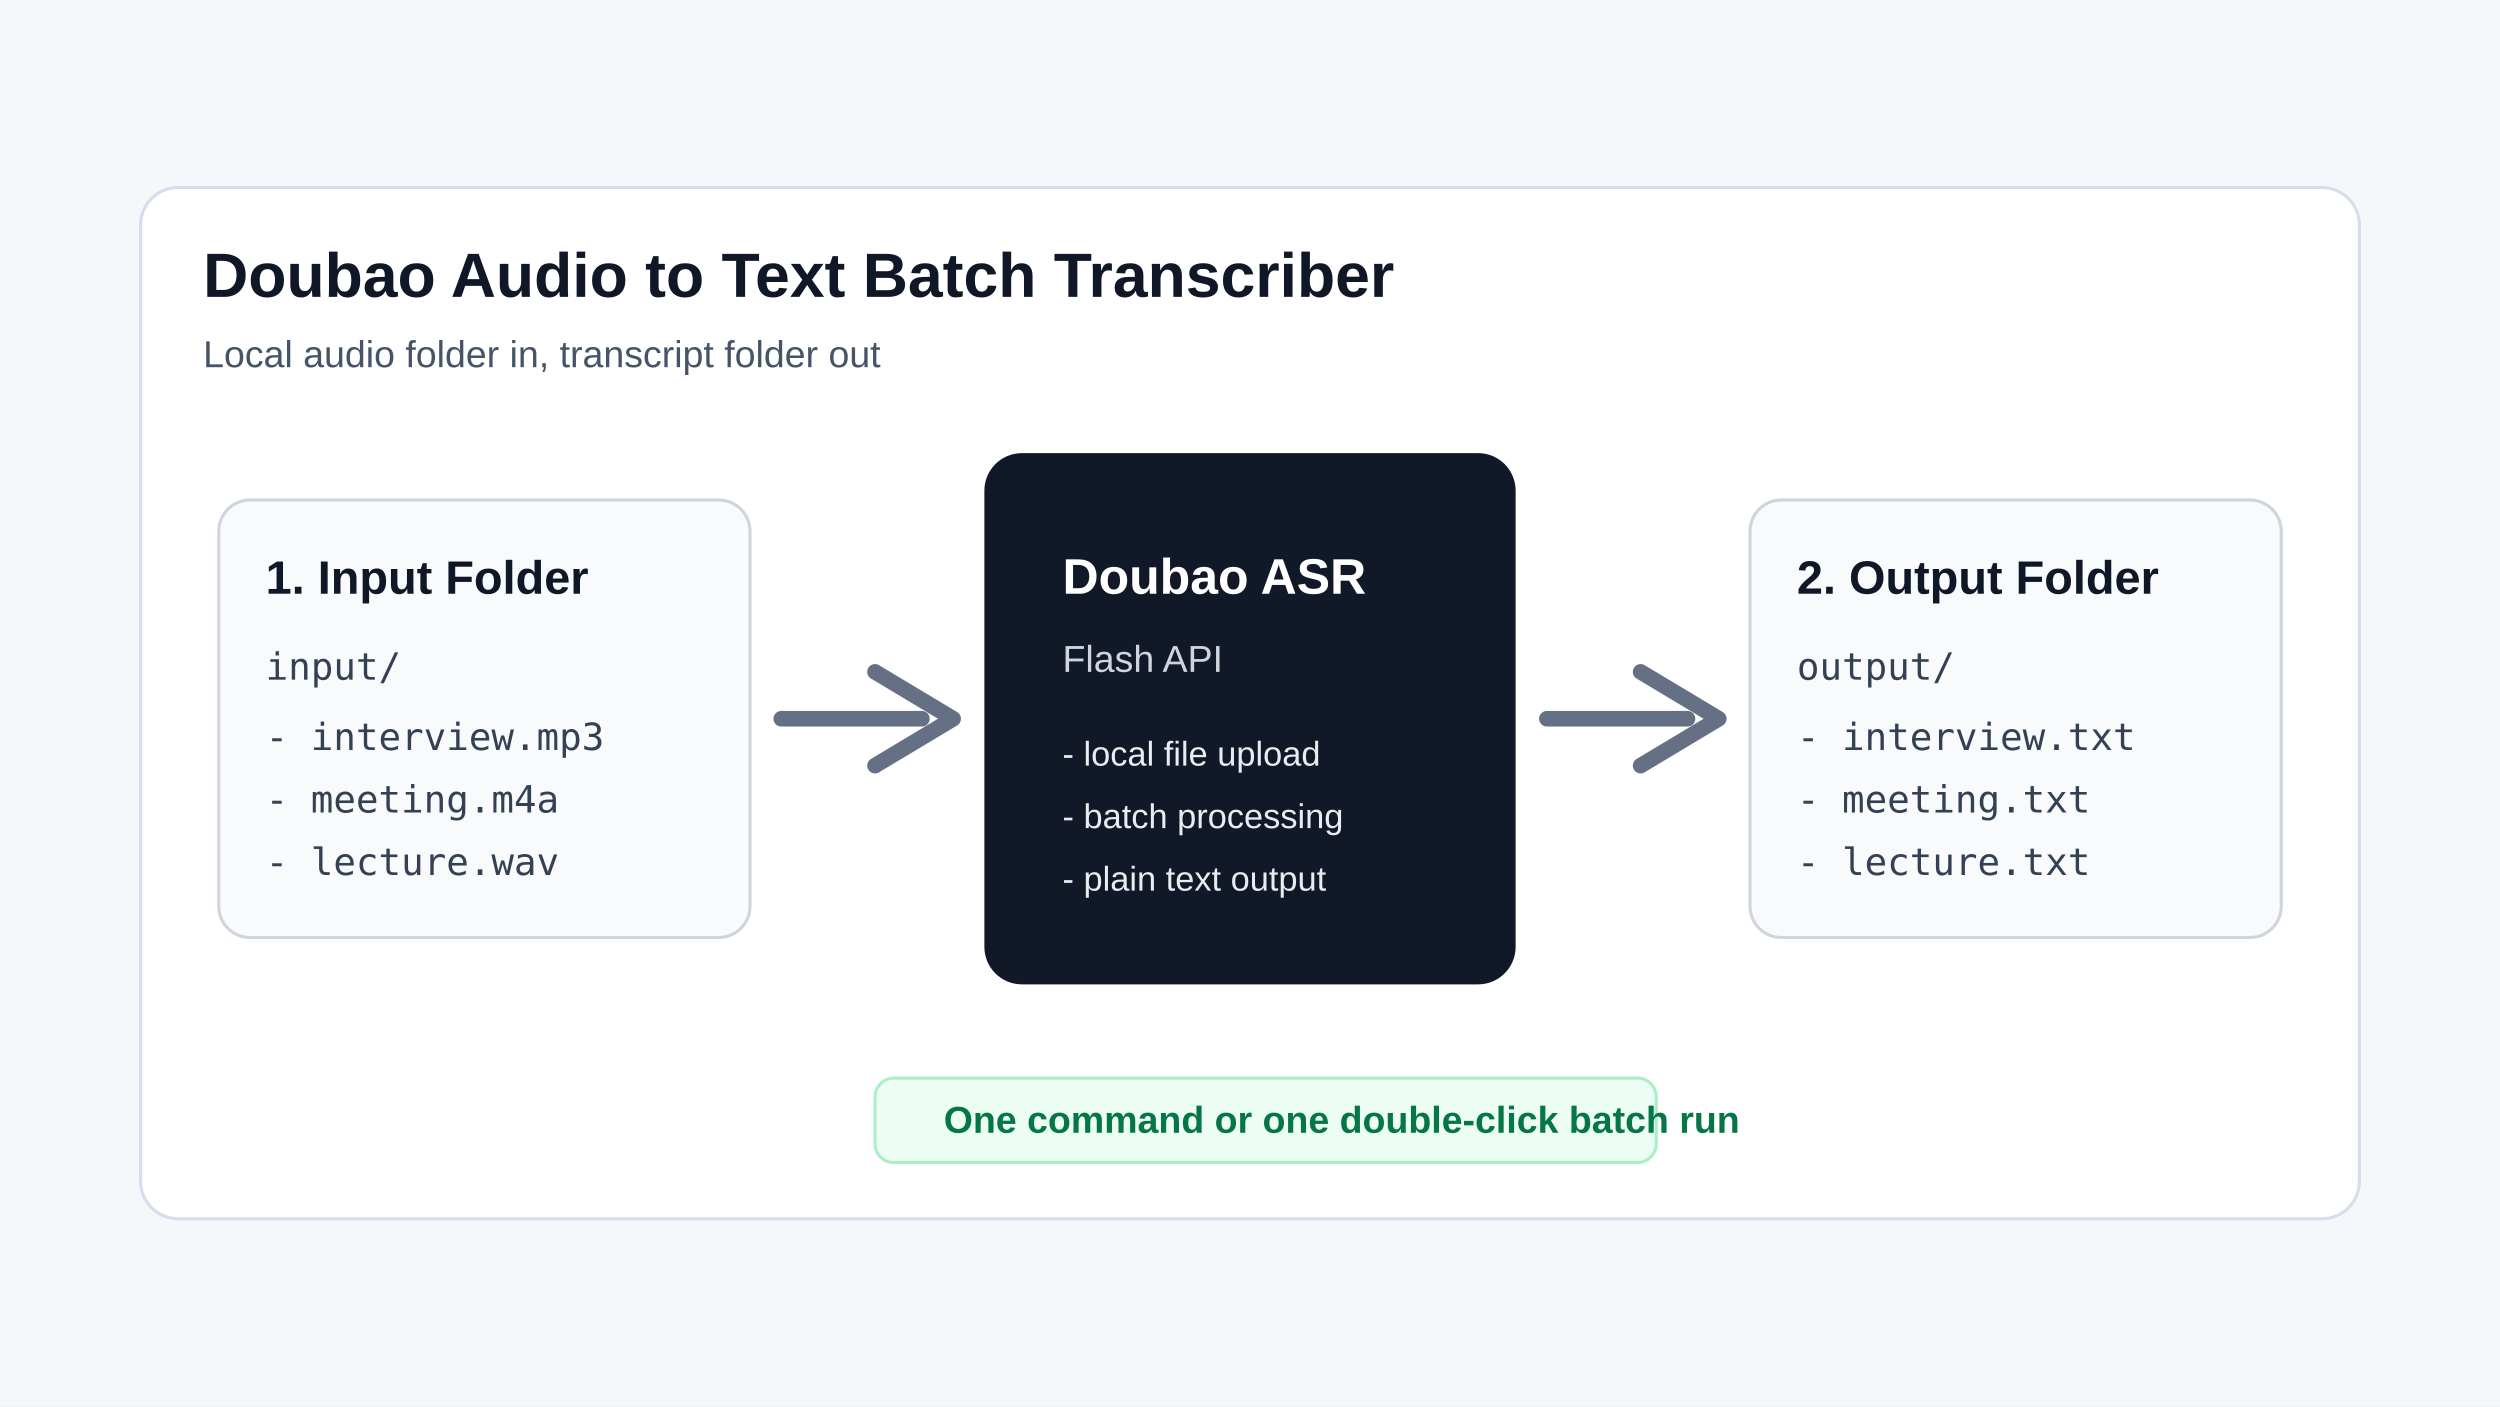
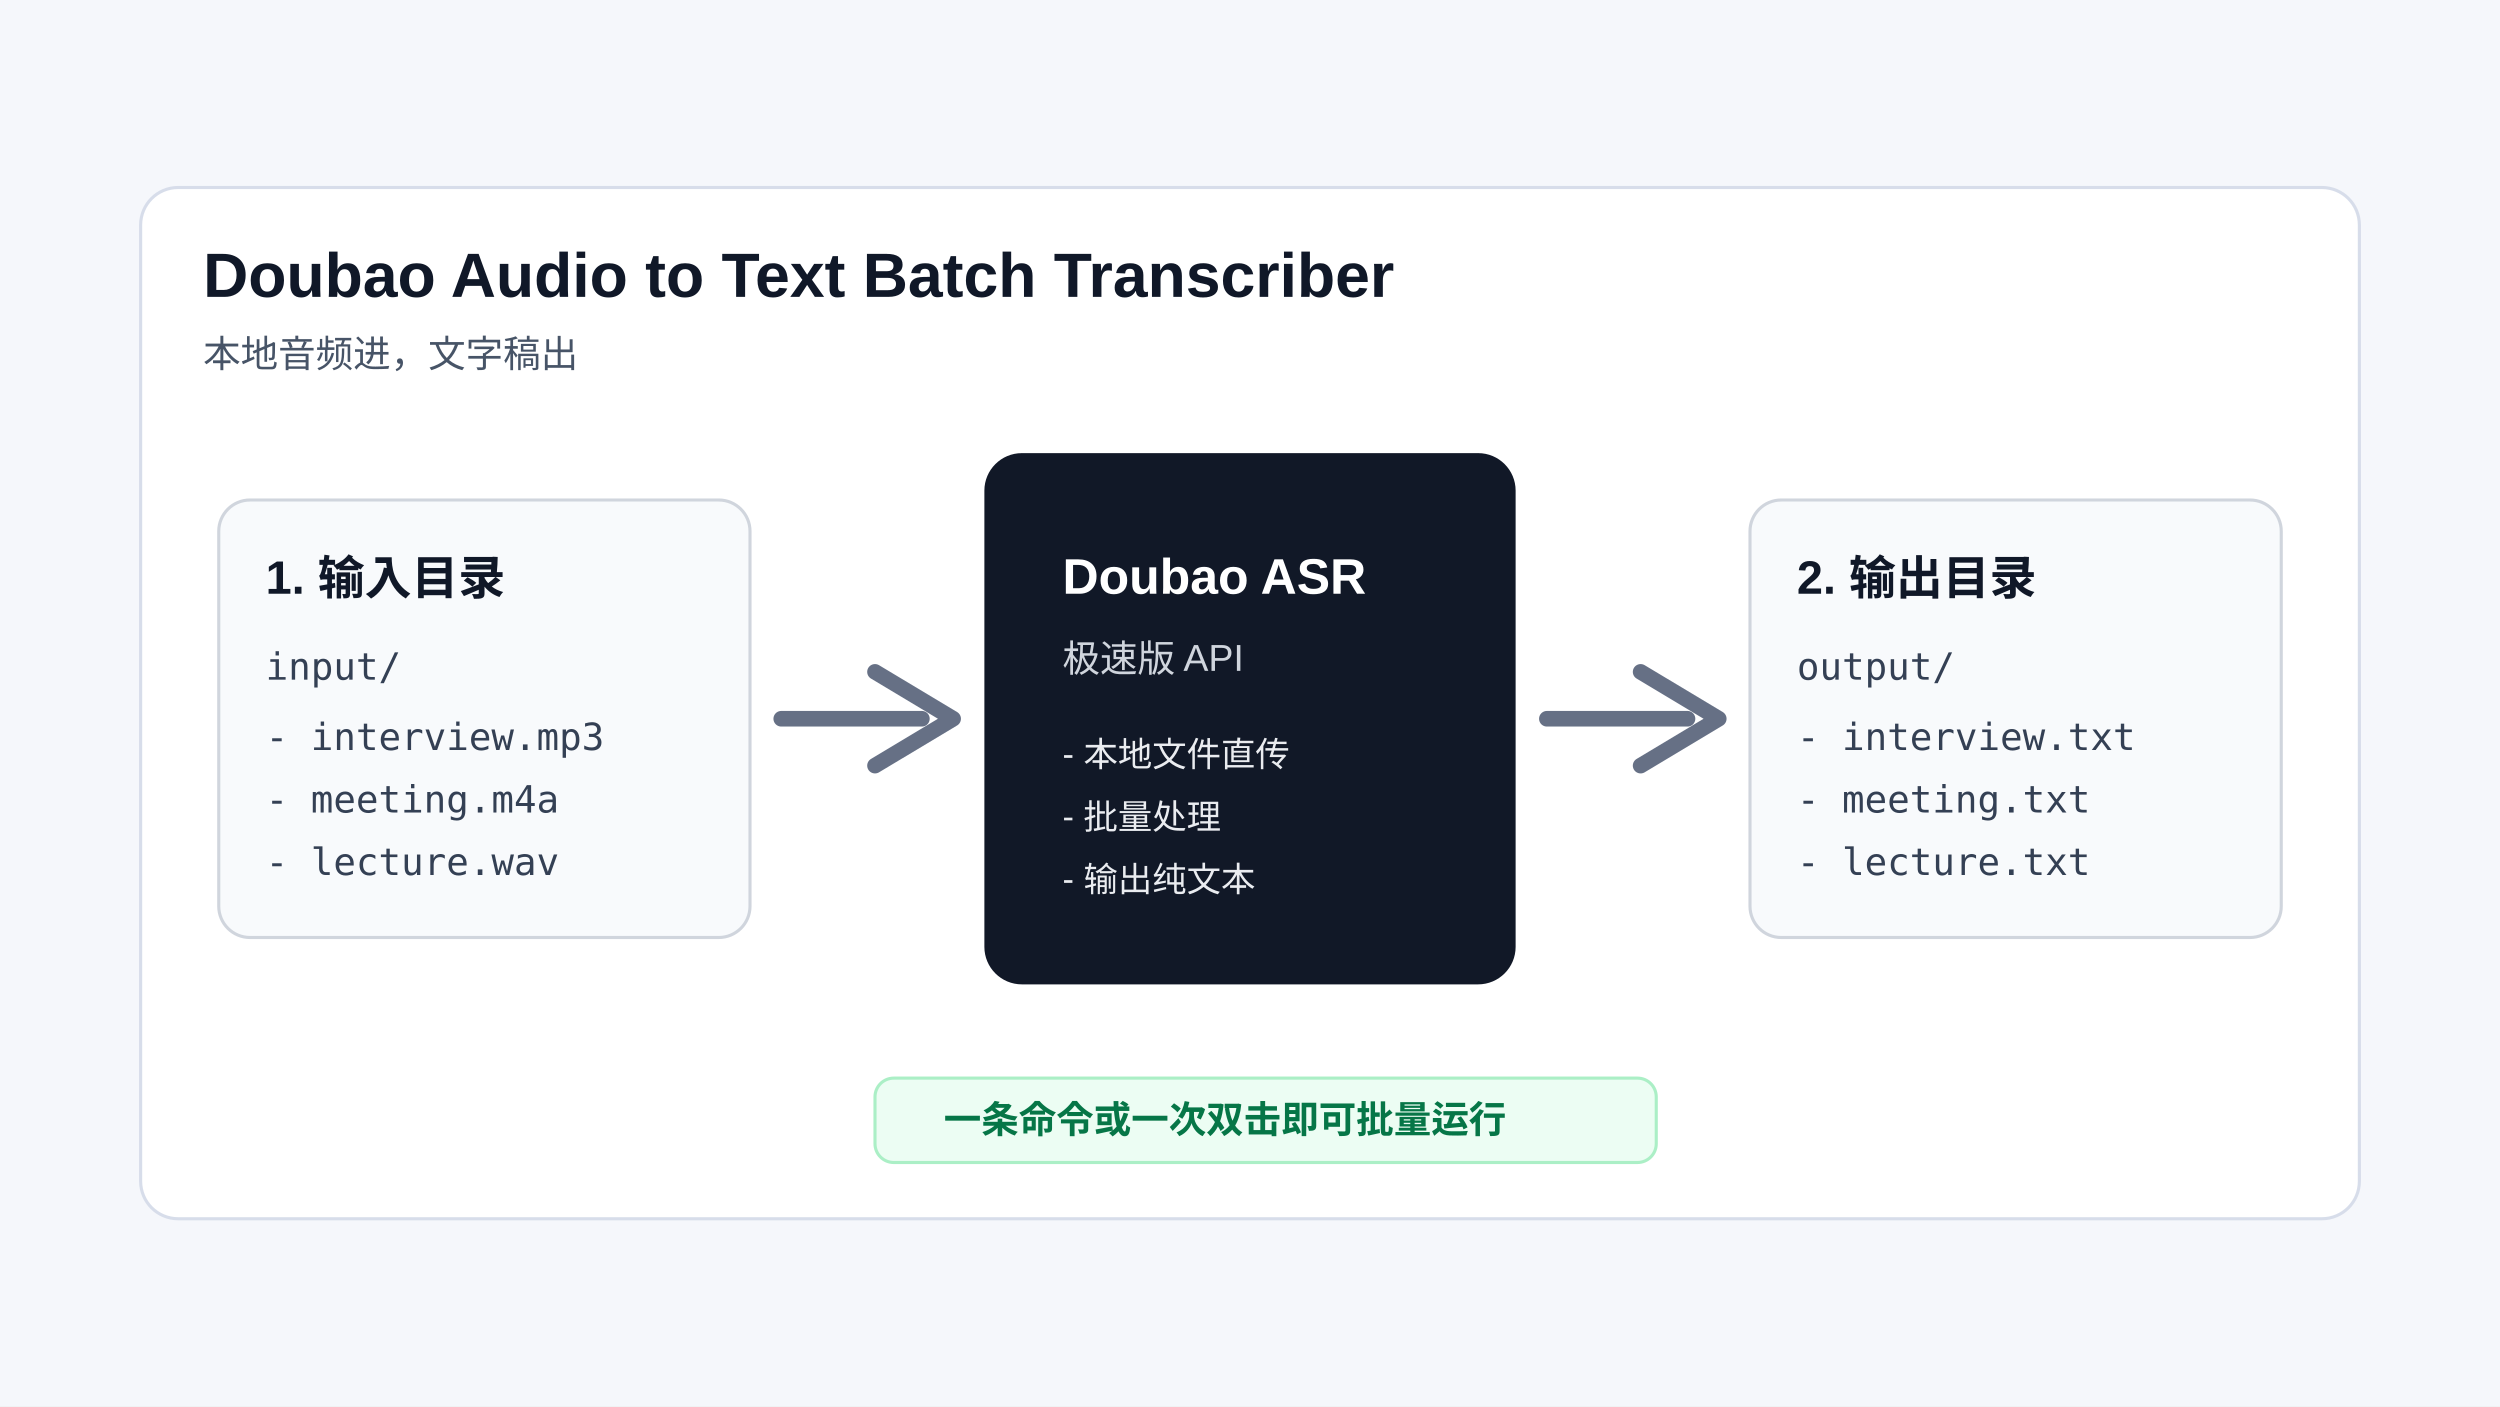
<svg xmlns="http://www.w3.org/2000/svg" width="1600" height="900" viewBox="0 0 1600 900" fill="none">
  <rect width="1600" height="900" fill="#F5F7FB" />
  <rect x="90" y="120" width="1420" height="660" rx="24" fill="white" />
  <rect x="90" y="120" width="1420" height="660" rx="24" stroke="#D7DDEA" stroke-width="2" />
  <text x="130" y="190" fill="#101828" font-family="Segoe UI, Arial, sans-serif" font-size="40" font-weight="700">
    Doubao Audio to Text Batch Transcriber
  </text>
  <text x="130" y="235" fill="#475467" font-family="Segoe UI, Arial, sans-serif" font-size="24">
-     Local audio folder in, transcript folder out
+     本地音频进，文字稿出
  </text>
  <rect x="140" y="320" width="340" height="280" rx="20" fill="#F8FAFC" stroke="#D0D5DD" stroke-width="2" />
  <text x="170" y="380" fill="#101828" font-family="Segoe UI, Arial, sans-serif" font-size="30" font-weight="700">
-     1. Input Folder
+     1. 输入目录
  </text>
  <text x="170" y="435" fill="#344054" font-family="Consolas, monospace" font-size="24">input/</text>
  <text x="170" y="480" fill="#344054" font-family="Consolas, monospace" font-size="24">- interview.mp3</text>
  <text x="170" y="520" fill="#344054" font-family="Consolas, monospace" font-size="24">- meeting.m4a</text>
  <text x="170" y="560" fill="#344054" font-family="Consolas, monospace" font-size="24">- lecture.wav</text>
  <rect x="630" y="290" width="340" height="340" rx="24" fill="#111827" />
  <text x="680" y="380" fill="white" font-family="Segoe UI, Arial, sans-serif" font-size="32" font-weight="700">
    Doubao ASR
  </text>
  <text x="680" y="430" fill="#D0D5DD" font-family="Segoe UI, Arial, sans-serif" font-size="24">
-     Flash API
+     极速版 API
  </text>
  <text x="680" y="490" fill="#EAECF0" font-family="Segoe UI, Arial, sans-serif" font-size="22">
-     - local file upload
+     - 本地文件直传
  </text>
  <text x="680" y="530" fill="#EAECF0" font-family="Segoe UI, Arial, sans-serif" font-size="22">
-     - batch processing
+     - 批量处理
  </text>
  <text x="680" y="570" fill="#EAECF0" font-family="Segoe UI, Arial, sans-serif" font-size="22">
-     - plain text output
+     - 输出纯文本
  </text>
  <rect x="1120" y="320" width="340" height="280" rx="20" fill="#F8FAFC" stroke="#D0D5DD" stroke-width="2" />
  <text x="1150" y="380" fill="#101828" font-family="Segoe UI, Arial, sans-serif" font-size="30" font-weight="700">
-     2. Output Folder
+     2. 输出目录
  </text>
  <text x="1150" y="435" fill="#344054" font-family="Consolas, monospace" font-size="24">output/</text>
  <text x="1150" y="480" fill="#344054" font-family="Consolas, monospace" font-size="24">- interview.txt</text>
  <text x="1150" y="520" fill="#344054" font-family="Consolas, monospace" font-size="24">- meeting.txt</text>
  <text x="1150" y="560" fill="#344054" font-family="Consolas, monospace" font-size="24">- lecture.txt</text>
  <path d="M500 460H590" stroke="#667085" stroke-width="10" stroke-linecap="round" />
  <path d="M560 430L610 460L560 490" stroke="#667085" stroke-width="10" stroke-linecap="round" stroke-linejoin="round" />
  <path d="M990 460H1080" stroke="#667085" stroke-width="10" stroke-linecap="round" />
  <path d="M1050 430L1100 460L1050 490" stroke="#667085" stroke-width="10" stroke-linecap="round" stroke-linejoin="round" />
  <rect x="560" y="690" width="500" height="54" rx="12" fill="#ECFDF3" stroke="#ABEFC6" stroke-width="2" />
  <text x="604" y="725" fill="#067647" font-family="Segoe UI, Arial, sans-serif" font-size="24" font-weight="600">
-     One command or one double-click batch run
+     一条命令或一次双击即可批量运行
  </text>
</svg>
